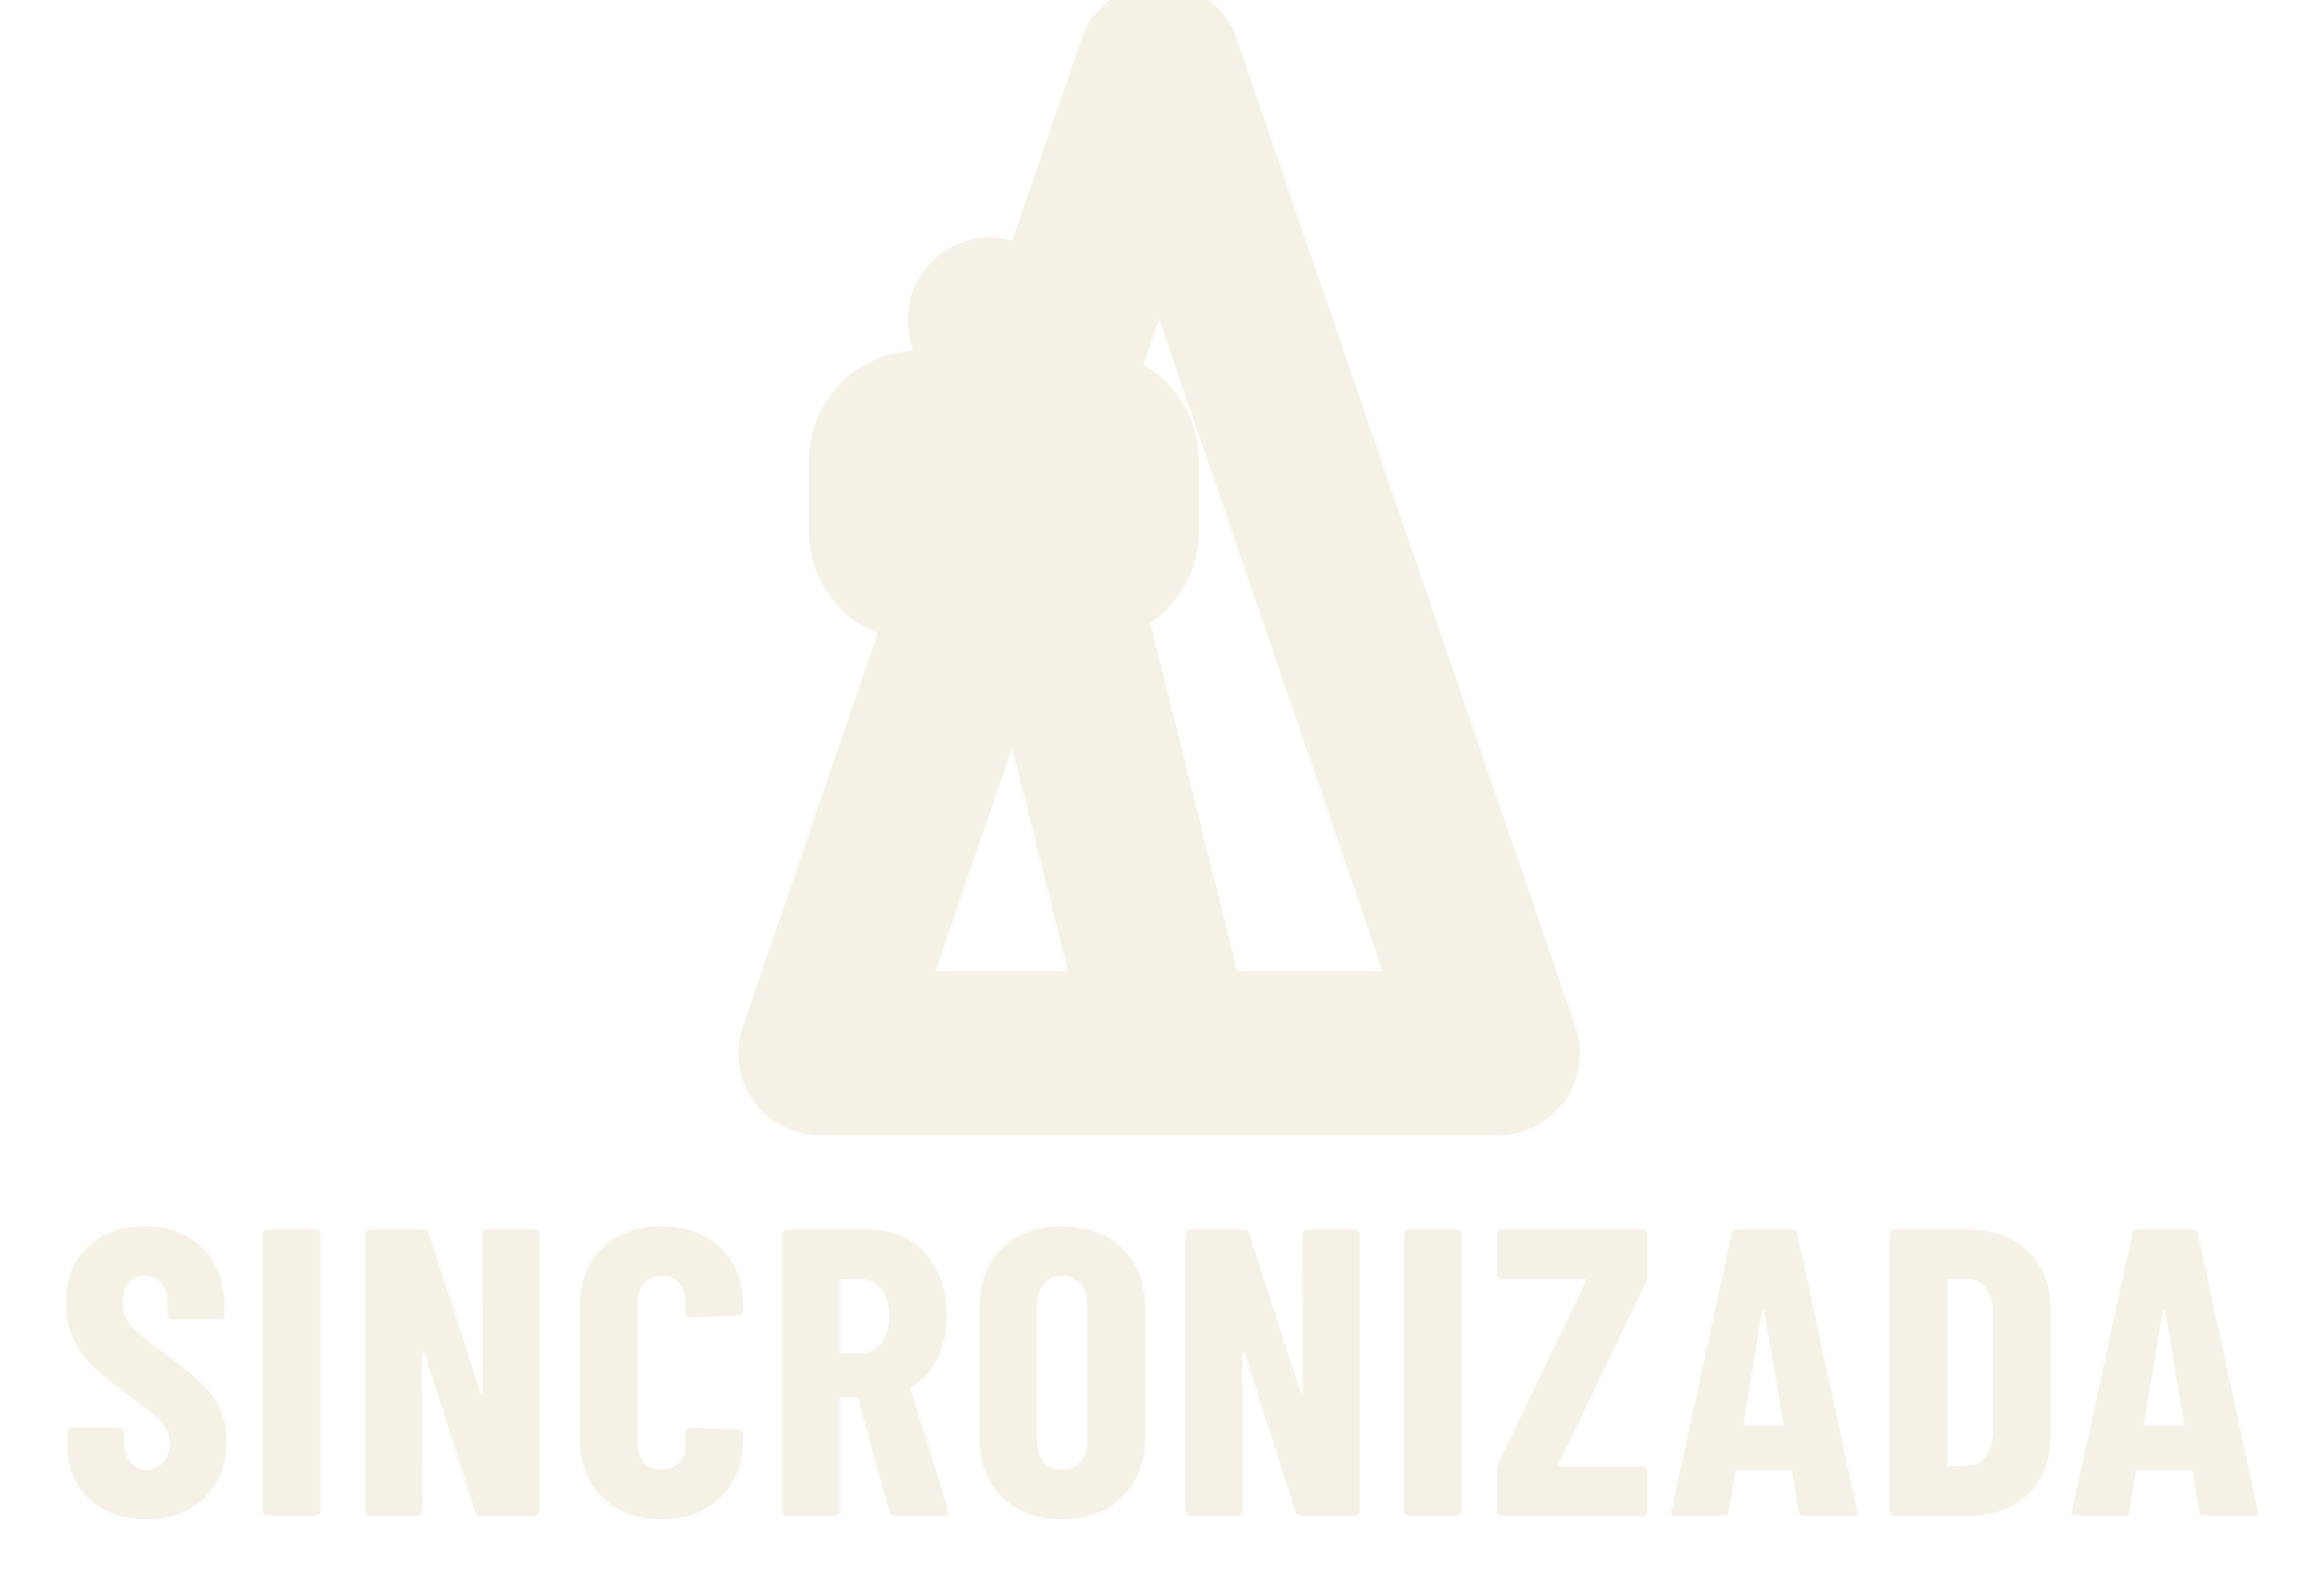
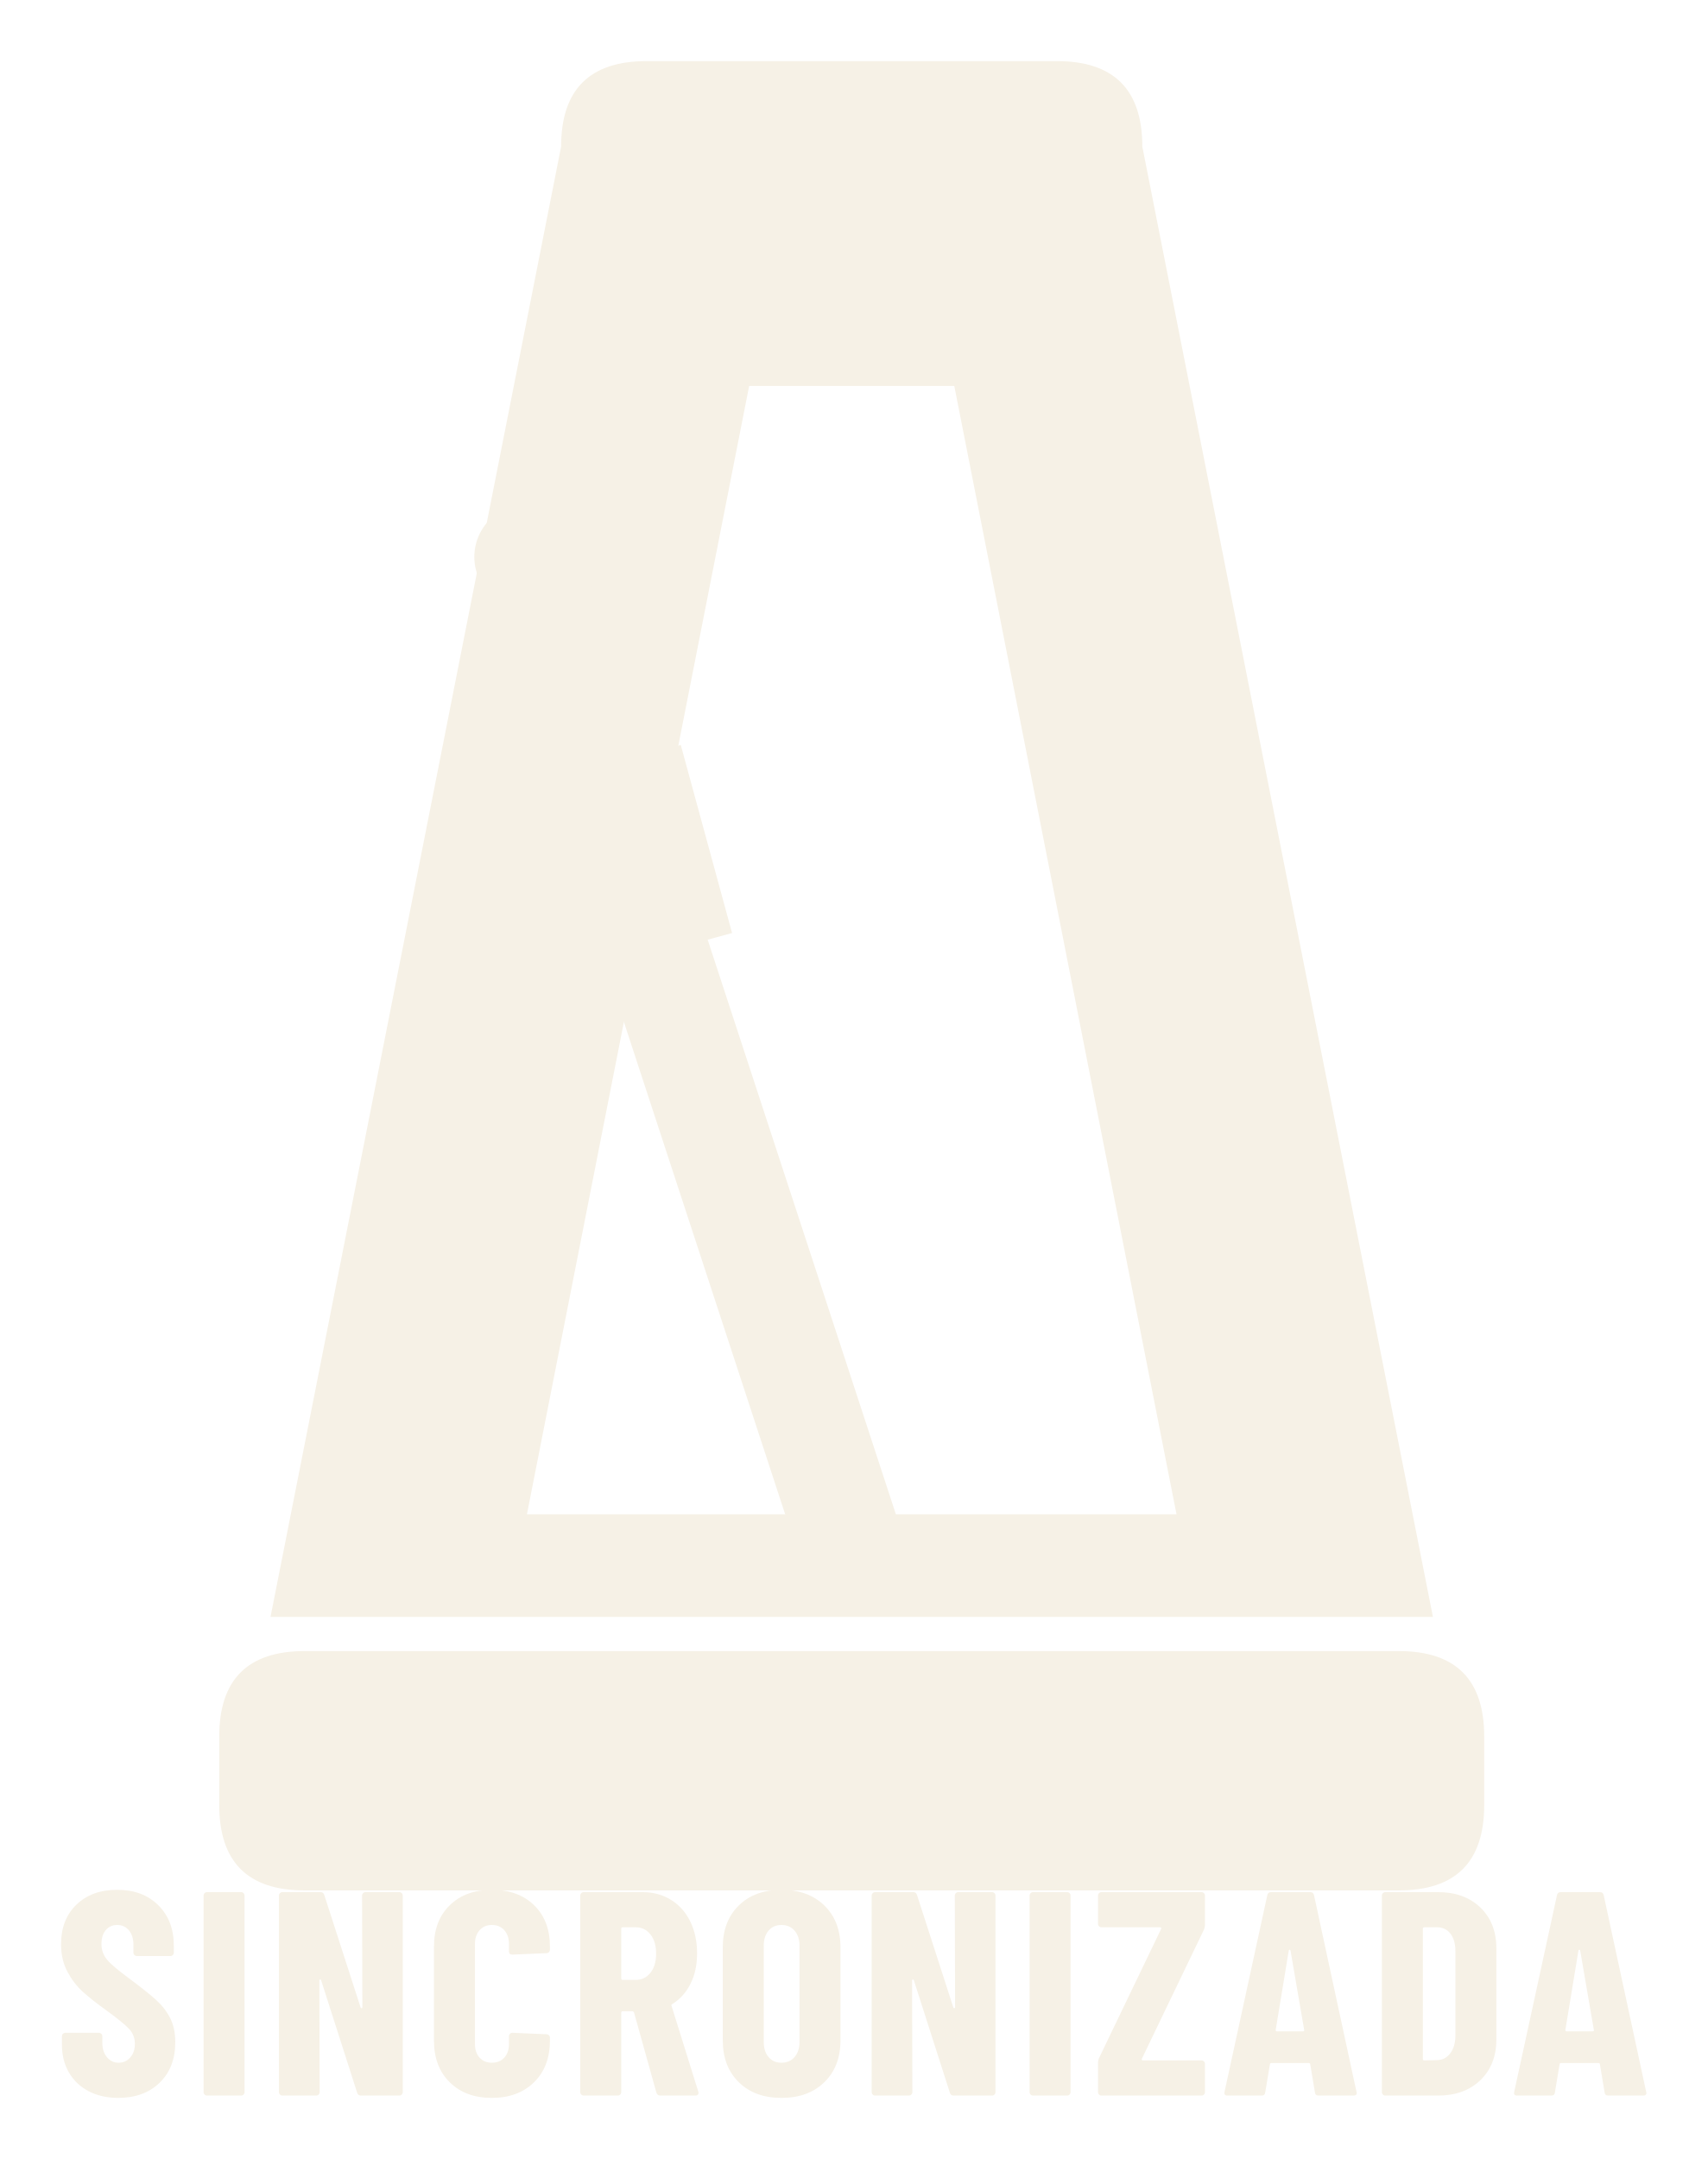
- <svg xmlns="http://www.w3.org/2000/svg" viewBox="-32.17 7.34 164.75 112.36">
-   <g fill="none" stroke="#F6F1E6" stroke-width="11.66" stroke-linecap="round" stroke-linejoin="round">
-     <path d="M50 12 L74 82 L26 82 Z" />
-     <path d="M50 78 L38 30" />
-     <rect x="31" y="38" width="16" height="9" rx="2" fill="#F6F1E6" />
+ <svg xmlns="http://www.w3.org/2000/svg" viewBox="30.35 6.85 199.78 252.57">
+   <g fill="#F6F1E6">
+     <path fill-rule="evenodd" d="M96 24 q0 -10 10 -10 l48 0 q10 0 10 10 l34 172 -136 0 Z       M118 52 l24 0 26 132 -76 0 Z" />
+     <path d="M66 200 l128 0 q10 0 10 10 l0 8 q0 10 -10 10 l-128 0 q-10 0 -10 -10 l0 -8 q0 -10 10 -10 Z" />
  </g>
-   <path fill="#F6F1E6" d="M-21.798 115.032Q-23.48 115.032 -24.756 114.365Q-26.032 113.698 -26.728 112.495Q-27.424 111.291 -27.424 109.725L-27.424 109.725L-27.424 108.884Q-27.424 108.739 -27.323 108.638Q-27.221 108.536 -27.076 108.536L-27.076 108.536L-23.741 108.536Q-23.596 108.536 -23.495 108.638Q-23.393 108.739 -23.393 108.884L-23.393 108.884L-23.393 109.522Q-23.393 110.421 -22.929 110.972Q-22.465 111.523 -21.769 111.523L-21.769 111.523Q-21.073 111.523 -20.609 111.001Q-20.145 110.479 -20.145 109.638L-20.145 109.638Q-20.145 108.768 -20.725 108.144Q-21.305 107.521 -22.987 106.303L-22.987 106.303Q-24.437 105.259 -25.336 104.447Q-26.235 103.635 -26.873 102.446Q-27.511 101.257 -27.511 99.691L-27.511 99.691Q-27.511 97.226 -25.974 95.747Q-24.437 94.268 -21.914 94.268L-21.914 94.268Q-19.362 94.268 -17.811 95.805Q-16.259 97.342 -16.259 99.836L-16.259 99.836L-16.259 100.532Q-16.259 100.677 -16.361 100.778Q-16.462 100.88 -16.607 100.88L-16.607 100.88L-19.942 100.88Q-20.087 100.88 -20.189 100.778Q-20.29 100.677 -20.29 100.532L-20.29 100.532L-20.29 99.749Q-20.29 98.85 -20.74 98.314Q-21.189 97.777 -21.914 97.777L-21.914 97.777Q-22.61 97.777 -23.045 98.284Q-23.48 98.792 -23.48 99.691L-23.48 99.691Q-23.48 100.561 -22.929 101.228Q-22.378 101.895 -20.754 103.084L-20.754 103.084Q-18.956 104.418 -18.043 105.245Q-17.129 106.071 -16.622 107.072Q-16.114 108.072 -16.114 109.464L-16.114 109.464Q-16.114 112.016 -17.68 113.524Q-19.246 115.032 -21.798 115.032L-21.798 115.032" />
-   <path fill="#F6F1E6" transform="translate(0.600 0)" d="M-13.794 114.8Q-13.939 114.8 -14.041 114.698Q-14.142 114.597 -14.142 114.452L-14.142 114.452L-14.142 94.848Q-14.142 94.703 -14.041 94.601Q-13.939 94.5 -13.794 94.5L-13.794 94.5L-10.401 94.5Q-10.256 94.5 -10.155 94.601Q-10.053 94.703 -10.053 94.848L-10.053 94.848L-10.053 114.452Q-10.053 114.597 -10.155 114.698Q-10.256 114.8 -10.401 114.8L-10.401 114.8L-13.794 114.8" />
-   <path fill="#F6F1E6" transform="translate(1.200 0)" d="M0.822 94.848Q0.822 94.703 0.923 94.601Q1.025 94.5 1.17 94.5L1.17 94.5L4.534 94.5Q4.679 94.5 4.78 94.601Q4.882 94.703 4.882 94.848L4.882 94.848L4.882 114.452Q4.882 114.597 4.78 114.698Q4.679 114.8 4.534 114.8L4.534 114.8L0.706 114.8Q0.416 114.8 0.329 114.51L0.329 114.51L-3.267 103.287Q-3.296 103.2 -3.369 103.215Q-3.441 103.229 -3.441 103.316L-3.441 103.316L-3.412 114.452Q-3.412 114.597 -3.514 114.698Q-3.615 114.8 -3.76 114.8L-3.76 114.8L-7.124 114.8Q-7.269 114.8 -7.371 114.698Q-7.472 114.597 -7.472 114.452L-7.472 114.452L-7.472 94.848Q-7.472 94.703 -7.371 94.601Q-7.269 94.5 -7.124 94.5L-7.124 94.5L-3.325 94.5Q-3.035 94.5 -2.948 94.79L-2.948 94.79L0.677 106.013Q0.706 106.1 0.778 106.085Q0.851 106.071 0.851 105.984L0.851 105.984L0.822 94.848" />
-   <path fill="#F6F1E6" transform="translate(1.800 0)" d="M12.915 115.032Q10.305 115.032 8.724 113.48Q7.144 111.929 7.144 109.319L7.144 109.319L7.144 99.923Q7.144 97.342 8.724 95.805Q10.305 94.268 12.915 94.268L12.915 94.268Q15.554 94.268 17.134 95.805Q18.715 97.342 18.715 99.923L18.715 99.923L18.715 100.242Q18.715 100.387 18.613 100.489Q18.512 100.59 18.367 100.59L18.367 100.59L14.974 100.735Q14.626 100.735 14.626 100.416L14.626 100.416L14.626 99.662Q14.626 98.821 14.162 98.299Q13.698 97.777 12.915 97.777L12.915 97.777Q12.161 97.777 11.697 98.299Q11.233 98.821 11.233 99.662L11.233 99.662L11.233 109.667Q11.233 110.508 11.697 111.016Q12.161 111.523 12.915 111.523L12.915 111.523Q13.698 111.523 14.162 111.016Q14.626 110.508 14.626 109.667L14.626 109.667L14.626 108.884Q14.626 108.739 14.727 108.638Q14.829 108.536 14.974 108.536L14.974 108.536L18.367 108.681Q18.512 108.681 18.613 108.782Q18.715 108.884 18.715 109.029L18.715 109.029L18.715 109.319Q18.715 111.929 17.12 113.48Q15.525 115.032 12.915 115.032L12.915 115.032" />
-   <path fill="#F6F1E6" transform="translate(2.400 0)" d="M28.894 114.8Q28.575 114.8 28.488 114.51L28.488 114.51L26.255 106.506Q26.197 106.39 26.11 106.39L26.11 106.39L25.124 106.39Q24.979 106.39 24.979 106.535L24.979 106.535L24.979 114.452Q24.979 114.597 24.877 114.698Q24.776 114.8 24.631 114.8L24.631 114.8L21.238 114.8Q21.093 114.8 20.991 114.698Q20.89 114.597 20.89 114.452L20.89 114.452L20.89 94.848Q20.89 94.703 20.991 94.601Q21.093 94.5 21.238 94.5L21.238 94.5L27.096 94.5Q28.691 94.5 29.938 95.268Q31.185 96.037 31.866 97.429Q32.548 98.821 32.548 100.619L32.548 100.619Q32.548 102.33 31.895 103.635Q31.243 104.94 30.083 105.665L30.083 105.665Q30.025 105.694 29.996 105.737Q29.967 105.781 29.996 105.839L29.996 105.839L32.664 114.394L32.693 114.51Q32.693 114.8 32.374 114.8L32.374 114.8L28.894 114.8M25.124 98.009Q24.979 98.009 24.979 98.154L24.979 98.154L24.979 103.113Q24.979 103.258 25.124 103.258L25.124 103.258L26.429 103.258Q27.328 103.258 27.893 102.547Q28.459 101.837 28.459 100.648L28.459 100.648Q28.459 99.43 27.893 98.719Q27.328 98.009 26.429 98.009L26.429 98.009L25.124 98.009" />
-   <path fill="#F6F1E6" transform="translate(3.000 0)" d="M40.117 115.032Q37.449 115.032 35.854 113.466Q34.259 111.9 34.259 109.29L34.259 109.29L34.259 100.01Q34.259 97.4 35.854 95.834Q37.449 94.268 40.117 94.268L40.117 94.268Q42.785 94.268 44.394 95.834Q46.004 97.4 46.004 100.01L46.004 100.01L46.004 109.29Q46.004 111.9 44.394 113.466Q42.785 115.032 40.117 115.032L40.117 115.032M40.117 111.523Q40.929 111.523 41.422 110.957Q41.915 110.392 41.915 109.464L41.915 109.464L41.915 99.836Q41.915 98.908 41.422 98.343Q40.929 97.777 40.117 97.777L40.117 97.777Q39.305 97.777 38.826 98.343Q38.348 98.908 38.348 99.836L38.348 99.836L38.348 109.464Q38.348 110.392 38.826 110.957Q39.305 111.523 40.117 111.523L40.117 111.523" />
-   <path fill="#F6F1E6" transform="translate(3.600 0)" d="M56.56 94.848Q56.56 94.703 56.661 94.601Q56.763 94.5 56.908 94.5L56.908 94.5L60.272 94.5Q60.417 94.5 60.518 94.601Q60.62 94.703 60.62 94.848L60.62 94.848L60.62 114.452Q60.62 114.597 60.518 114.698Q60.417 114.8 60.272 114.8L60.272 114.8L56.444 114.8Q56.154 114.8 56.067 114.51L56.067 114.51L52.471 103.287Q52.442 103.2 52.369 103.215Q52.297 103.229 52.297 103.316L52.297 103.316L52.326 114.452Q52.326 114.597 52.224 114.698Q52.123 114.8 51.978 114.8L51.978 114.8L48.614 114.8Q48.469 114.8 48.367 114.698Q48.266 114.597 48.266 114.452L48.266 114.452L48.266 94.848Q48.266 94.703 48.367 94.601Q48.469 94.5 48.614 94.5L48.614 94.5L52.413 94.5Q52.703 94.5 52.79 94.79L52.79 94.79L56.415 106.013Q56.444 106.1 56.516 106.085Q56.589 106.071 56.589 105.984L56.589 105.984L56.56 94.848" />
-   <path fill="#F6F1E6" transform="translate(4.200 0)" d="M63.52 114.8Q63.375 114.8 63.273 114.698Q63.172 114.597 63.172 114.452L63.172 114.452L63.172 94.848Q63.172 94.703 63.273 94.601Q63.375 94.5 63.52 94.5L63.52 94.5L66.913 94.5Q67.058 94.5 67.159 94.601Q67.261 94.703 67.261 94.848L67.261 94.848L67.261 114.452Q67.261 114.597 67.159 114.698Q67.058 114.8 66.913 114.8L66.913 114.8L63.52 114.8" />
-   <path fill="#F6F1E6" transform="translate(4.800 0)" d="M69.494 114.8Q69.349 114.8 69.247 114.698Q69.146 114.597 69.146 114.452L69.146 114.452L69.146 111.523Q69.146 111.291 69.233 111.088L69.233 111.088L75.439 98.183Q75.468 98.096 75.439 98.052Q75.41 98.009 75.323 98.009L75.323 98.009L69.494 98.009Q69.349 98.009 69.247 97.907Q69.146 97.806 69.146 97.661L69.146 97.661L69.146 94.848Q69.146 94.703 69.247 94.601Q69.349 94.5 69.494 94.5L69.494 94.5L79.47 94.5Q79.615 94.5 79.716 94.601Q79.818 94.703 79.818 94.848L79.818 94.848L79.818 97.777Q79.818 97.98 79.731 98.212L79.731 98.212L73.525 111.117Q73.496 111.204 73.525 111.248Q73.554 111.291 73.641 111.291L73.641 111.291L79.47 111.291Q79.615 111.291 79.716 111.392Q79.818 111.494 79.818 111.639L79.818 111.639L79.818 114.452Q79.818 114.597 79.716 114.698Q79.615 114.8 79.47 114.8L79.47 114.8L69.494 114.8" />
-   <path fill="#F6F1E6" transform="translate(5.400 0)" d="M90.316 114.8Q89.968 114.8 89.939 114.481L89.939 114.481L89.475 111.697Q89.475 111.552 89.301 111.552L89.301 111.552L85.618 111.552Q85.444 111.552 85.444 111.697L85.444 111.697L84.98 114.481Q84.951 114.8 84.603 114.8L84.603 114.8L81.21 114.8Q80.833 114.8 80.92 114.423L80.92 114.423L85.183 94.819Q85.241 94.5 85.56 94.5L85.56 94.5L89.475 94.5Q89.794 94.5 89.852 94.819L89.852 94.819L94.086 114.423L94.115 114.539Q94.115 114.8 93.796 114.8L93.796 114.8L90.316 114.8M86.024 108.246Q86.024 108.391 86.14 108.391L86.14 108.391L88.75 108.391Q88.895 108.391 88.866 108.246L88.866 108.246L87.503 100.329Q87.474 100.242 87.416 100.242Q87.358 100.242 87.329 100.329L87.329 100.329L86.024 108.246" />
-   <path fill="#F6F1E6" transform="translate(6.000 0)" d="M96.116 114.8Q95.971 114.8 95.869 114.698Q95.768 114.597 95.768 114.452L95.768 114.452L95.768 94.848Q95.768 94.703 95.869 94.601Q95.971 94.5 96.116 94.5L96.116 94.5L101.365 94.5Q104.004 94.5 105.599 96.037Q107.194 97.574 107.194 100.126L107.194 100.126L107.194 109.174Q107.194 111.726 105.599 113.263Q104.004 114.8 101.365 114.8L101.365 114.8L96.116 114.8M99.857 111.146Q99.857 111.291 100.002 111.291L100.002 111.291L101.307 111.262Q102.09 111.233 102.583 110.595Q103.076 109.957 103.105 108.913L103.105 108.913L103.105 100.387Q103.105 99.285 102.612 98.647Q102.119 98.009 101.278 98.009L101.278 98.009L100.002 98.009Q99.857 98.009 99.857 98.154L99.857 98.154L99.857 111.146" />
-   <path fill="#F6F1E6" transform="translate(6.600 0)" d="M117.518 114.8Q117.17 114.8 117.141 114.481L117.141 114.481L116.677 111.697Q116.677 111.552 116.503 111.552L116.503 111.552L112.82 111.552Q112.646 111.552 112.646 111.697L112.646 111.697L112.182 114.481Q112.153 114.8 111.805 114.8L111.805 114.8L108.412 114.8Q108.035 114.8 108.122 114.423L108.122 114.423L112.385 94.819Q112.443 94.5 112.762 94.5L112.762 94.5L116.677 94.5Q116.996 94.5 117.054 94.819L117.054 94.819L121.288 114.423L121.317 114.539Q121.317 114.8 120.998 114.8L120.998 114.8L117.518 114.8M113.226 108.246Q113.226 108.391 113.342 108.391L113.342 108.391L115.952 108.391Q116.097 108.391 116.068 108.246L116.068 108.246L114.705 100.329Q114.676 100.242 114.618 100.242Q114.56 100.242 114.531 100.329L114.531 100.329L113.226 108.246" />
+   <g stroke="#F6F1E6" stroke-linecap="round">
+     <path d="M130 188 L92 72" stroke-width="12.31" />
+   </g>
+   <path d="M88 100 l22 -6 6 22 -22 6 Z" fill="#F6F1E6" />
+   <path fill="#F6F1E6" d="M44.192 252.272Q42.22 252.272 40.724 251.49Q39.228 250.708 38.412 249.297Q37.596 247.886 37.596 246.05L37.596 246.05L37.596 245.064Q37.596 244.894 37.715 244.775Q37.834 244.656 38.004 244.656L38.004 244.656L41.914 244.656Q42.084 244.656 42.203 244.775Q42.322 244.894 42.322 245.064L42.322 245.064L42.322 245.812Q42.322 246.866 42.866 247.512Q43.41 248.158 44.226 248.158L44.226 248.158Q45.042 248.158 45.586 247.546Q46.13 246.934 46.13 245.948L46.13 245.948Q46.13 244.928 45.45 244.197Q44.77 243.466 42.798 242.038L42.798 242.038Q41.098 240.814 40.044 239.862Q38.99 238.91 38.242 237.516Q37.494 236.122 37.494 234.286L37.494 234.286Q37.494 231.396 39.296 229.662Q41.098 227.928 44.056 227.928L44.056 227.928Q47.048 227.928 48.867 229.73Q50.686 231.532 50.686 234.456L50.686 234.456L50.686 235.272Q50.686 235.442 50.567 235.561Q50.448 235.68 50.278 235.68L50.278 235.68L46.368 235.68Q46.198 235.68 46.079 235.561Q45.96 235.442 45.96 235.272L45.96 235.272L45.96 234.354Q45.96 233.3 45.433 232.671Q44.906 232.042 44.056 232.042L44.056 232.042Q43.24 232.042 42.73 232.637Q42.22 233.232 42.22 234.286L42.22 234.286Q42.22 235.306 42.866 236.088Q43.512 236.87 45.416 238.264L45.416 238.264Q47.524 239.828 48.595 240.797Q49.666 241.766 50.261 242.939Q50.856 244.112 50.856 245.744L50.856 245.744Q50.856 248.736 49.02 250.504Q47.184 252.272 44.192 252.272L44.192 252.272" />
+   <path fill="#F6F1E6" transform="translate(1.000 0)" d="M53.576 252Q53.406 252 53.287 251.881Q53.168 251.762 53.168 251.592L53.168 251.592L53.168 228.608Q53.168 228.438 53.287 228.319Q53.406 228.2 53.576 228.2L53.576 228.2L57.554 228.2Q57.724 228.2 57.843 228.319Q57.962 228.438 57.962 228.608L57.962 228.608L57.962 251.592Q57.962 251.762 57.843 251.881Q57.724 252 57.554 252L57.554 252L53.576 252" />
+   <path fill="#F6F1E6" transform="translate(2.000 0)" d="M70.712 228.608Q70.712 228.438 70.831 228.319Q70.95 228.2 71.12 228.2L71.12 228.2L75.064 228.2Q75.234 228.2 75.353 228.319Q75.472 228.438 75.472 228.608L75.472 228.608L75.472 251.592Q75.472 251.762 75.353 251.881Q75.234 252 75.064 252L75.064 252L70.576 252Q70.236 252 70.134 251.66L70.134 251.66L65.918 238.502Q65.884 238.4 65.799 238.417Q65.714 238.434 65.714 238.536L65.714 238.536L65.748 251.592Q65.748 251.762 65.629 251.881Q65.51 252 65.34 252L65.34 252L61.396 252Q61.226 252 61.107 251.881Q60.988 251.762 60.988 251.592L60.988 251.592L60.988 228.608Q60.988 228.438 61.107 228.319Q61.226 228.2 61.396 228.2L61.396 228.2L65.85 228.2Q66.19 228.2 66.292 228.54L66.292 228.54L70.542 241.698Q70.576 241.8 70.661 241.783Q70.746 241.766 70.746 241.664L70.746 241.664L70.712 228.608" />
+   <path fill="#F6F1E6" transform="translate(3.000 0)" d="M84.89 252.272Q81.83 252.272 79.977 250.453Q78.124 248.634 78.124 245.574L78.124 245.574L78.124 234.558Q78.124 231.532 79.977 229.73Q81.83 227.928 84.89 227.928L84.89 227.928Q87.984 227.928 89.837 229.73Q91.69 231.532 91.69 234.558L91.69 234.558L91.69 234.932Q91.69 235.102 91.571 235.221Q91.452 235.34 91.282 235.34L91.282 235.34L87.304 235.51Q86.896 235.51 86.896 235.136L86.896 235.136L86.896 234.252Q86.896 233.266 86.352 232.654Q85.808 232.042 84.89 232.042L84.89 232.042Q84.006 232.042 83.462 232.654Q82.918 233.266 82.918 234.252L82.918 234.252L82.918 245.982Q82.918 246.968 83.462 247.563Q84.006 248.158 84.89 248.158L84.89 248.158Q85.808 248.158 86.352 247.563Q86.896 246.968 86.896 245.982L86.896 245.982L86.896 245.064Q86.896 244.894 87.015 244.775Q87.134 244.656 87.304 244.656L87.304 244.656L91.282 244.826Q91.452 244.826 91.571 244.945Q91.69 245.064 91.69 245.234L91.69 245.234L91.69 245.574Q91.69 248.634 89.82 250.453Q87.95 252.272 84.89 252.272L84.89 252.272" />
+   <path fill="#F6F1E6" transform="translate(4.000 0)" d="M103.624 252Q103.25 252 103.148 251.66L103.148 251.66L100.53 242.276Q100.462 242.14 100.36 242.14L100.36 242.14L99.204 242.14Q99.034 242.14 99.034 242.31L99.034 242.31L99.034 251.592Q99.034 251.762 98.915 251.881Q98.796 252 98.626 252L98.626 252L94.648 252Q94.478 252 94.359 251.881Q94.24 251.762 94.24 251.592L94.24 251.592L94.24 228.608Q94.24 228.438 94.359 228.319Q94.478 228.2 94.648 228.2L94.648 228.2L101.516 228.2Q103.386 228.2 104.848 229.101Q106.31 230.002 107.109 231.634Q107.908 233.266 107.908 235.374L107.908 235.374Q107.908 237.38 107.143 238.91Q106.378 240.44 105.018 241.29L105.018 241.29Q104.95 241.324 104.916 241.375Q104.882 241.426 104.916 241.494L104.916 241.494L108.044 251.524L108.078 251.66Q108.078 252 107.704 252L107.704 252L103.624 252M99.204 232.314Q99.034 232.314 99.034 232.484L99.034 232.484L99.034 238.298Q99.034 238.468 99.204 238.468L99.204 238.468L100.734 238.468Q101.788 238.468 102.451 237.635Q103.114 236.802 103.114 235.408L103.114 235.408Q103.114 233.98 102.451 233.147Q101.788 232.314 100.734 232.314L100.734 232.314L99.204 232.314" />
+   <path fill="#F6F1E6" transform="translate(5.000 0)" d="M116.782 252.272Q113.654 252.272 111.784 250.436Q109.914 248.6 109.914 245.54L109.914 245.54L109.914 234.66Q109.914 231.6 111.784 229.764Q113.654 227.928 116.782 227.928L116.782 227.928Q119.91 227.928 121.797 229.764Q123.684 231.6 123.684 234.66L123.684 234.66L123.684 245.54Q123.684 248.6 121.797 250.436Q119.91 252.272 116.782 252.272L116.782 252.272M116.782 248.158Q117.734 248.158 118.312 247.495Q118.89 246.832 118.89 245.744L118.89 245.744L118.89 234.456Q118.89 233.368 118.312 232.705Q117.734 232.042 116.782 232.042L116.782 232.042Q115.83 232.042 115.269 232.705Q114.708 233.368 114.708 234.456L114.708 234.456L114.708 245.744Q114.708 246.832 115.269 247.495Q115.83 248.158 116.782 248.158L116.782 248.158" />
+   <path fill="#F6F1E6" transform="translate(6.000 0)" d="M136.06 228.608Q136.06 228.438 136.179 228.319Q136.298 228.2 136.468 228.2L136.468 228.2L140.412 228.2Q140.582 228.2 140.701 228.319Q140.82 228.438 140.82 228.608L140.82 228.608L140.82 251.592Q140.82 251.762 140.701 251.881Q140.582 252 140.412 252L140.412 252L135.924 252Q135.584 252 135.482 251.66L135.482 251.66L131.266 238.502Q131.232 238.4 131.147 238.417Q131.062 238.434 131.062 238.536L131.062 238.536L131.096 251.592Q131.096 251.762 130.977 251.881Q130.858 252 130.688 252L130.688 252L126.744 252Q126.574 252 126.455 251.881Q126.336 251.762 126.336 251.592L126.336 251.592L126.336 228.608Q126.336 228.438 126.455 228.319Q126.574 228.2 126.744 228.2L126.744 228.2L131.198 228.2Q131.538 228.2 131.64 228.54L131.64 228.54L135.89 241.698Q135.924 241.8 136.009 241.783Q136.094 241.766 136.094 241.664L136.094 241.664L136.06 228.608" />
+   <path fill="#F6F1E6" transform="translate(7.000 0)" d="M144.22 252Q144.05 252 143.931 251.881Q143.812 251.762 143.812 251.592L143.812 251.592L143.812 228.608Q143.812 228.438 143.931 228.319Q144.05 228.2 144.22 228.2L144.22 228.2L148.198 228.2Q148.368 228.2 148.487 228.319Q148.606 228.438 148.606 228.608L148.606 228.608L148.606 251.592Q148.606 251.762 148.487 251.881Q148.368 252 148.198 252L148.198 252L144.22 252" />
+   <path fill="#F6F1E6" transform="translate(8.000 0)" d="M151.224 252Q151.054 252 150.935 251.881Q150.816 251.762 150.816 251.592L150.816 251.592L150.816 248.158Q150.816 247.886 150.918 247.648L150.918 247.648L158.194 232.518Q158.228 232.416 158.194 232.365Q158.16 232.314 158.058 232.314L158.058 232.314L151.224 232.314Q151.054 232.314 150.935 232.195Q150.816 232.076 150.816 231.906L150.816 231.906L150.816 228.608Q150.816 228.438 150.935 228.319Q151.054 228.2 151.224 228.2L151.224 228.2L162.92 228.2Q163.09 228.2 163.209 228.319Q163.328 228.438 163.328 228.608L163.328 228.608L163.328 232.042Q163.328 232.28 163.226 232.552L163.226 232.552L155.95 247.682Q155.916 247.784 155.95 247.835Q155.984 247.886 156.086 247.886L156.086 247.886L162.92 247.886Q163.09 247.886 163.209 248.005Q163.328 248.124 163.328 248.294L163.328 248.294L163.328 251.592Q163.328 251.762 163.209 251.881Q163.09 252 162.92 252L162.92 252L151.224 252" />
+   <path fill="#F6F1E6" transform="translate(9.000 0)" d="M175.636 252Q175.228 252 175.194 251.626L175.194 251.626L174.65 248.362Q174.65 248.192 174.446 248.192L174.446 248.192L170.128 248.192Q169.924 248.192 169.924 248.362L169.924 248.362L169.38 251.626Q169.346 252 168.938 252L168.938 252L164.96 252Q164.518 252 164.62 251.558L164.62 251.558L169.618 228.574Q169.686 228.2 170.06 228.2L170.06 228.2L174.65 228.2Q175.024 228.2 175.092 228.574L175.092 228.574L180.056 251.558L180.09 251.694Q180.09 252 179.716 252L179.716 252L175.636 252M170.604 244.316Q170.604 244.486 170.74 244.486L170.74 244.486L173.8 244.486Q173.97 244.486 173.936 244.316L173.936 244.316L172.338 235.034Q172.304 234.932 172.236 234.932Q172.168 234.932 172.134 235.034L172.134 235.034L170.604 244.316" />
+   <path fill="#F6F1E6" transform="translate(10.000 0)" d="M182.436 252Q182.266 252 182.147 251.881Q182.028 251.762 182.028 251.592L182.028 251.592L182.028 228.608Q182.028 228.438 182.147 228.319Q182.266 228.2 182.436 228.2L182.436 228.2L188.59 228.2Q191.684 228.2 193.554 230.002Q195.424 231.804 195.424 234.796L195.424 234.796L195.424 245.404Q195.424 248.396 193.554 250.198Q191.684 252 188.59 252L188.59 252L182.436 252M186.822 247.716Q186.822 247.886 186.992 247.886L186.992 247.886L188.522 247.852Q189.44 247.818 190.018 247.07Q190.596 246.322 190.63 245.098L190.63 245.098L190.63 235.102Q190.63 233.81 190.052 233.062Q189.474 232.314 188.488 232.314L188.488 232.314L186.992 232.314Q186.822 232.314 186.822 232.484L186.822 232.484L186.822 247.716" />
+   <path fill="#F6F1E6" transform="translate(11.000 0)" d="M207.528 252Q207.12 252 207.086 251.626L207.086 251.626L206.542 248.362Q206.542 248.192 206.338 248.192L206.338 248.192L202.02 248.192Q201.816 248.192 201.816 248.362L201.816 248.362L201.272 251.626Q201.238 252 200.83 252L200.83 252L196.852 252Q196.41 252 196.512 251.558L196.512 251.558L201.51 228.574Q201.578 228.2 201.952 228.2L201.952 228.2L206.542 228.2Q206.916 228.2 206.984 228.574L206.984 228.574L211.948 251.558L211.982 251.694Q211.982 252 211.608 252L211.608 252L207.528 252M202.496 244.316Q202.496 244.486 202.632 244.486L202.632 244.486L205.692 244.486Q205.862 244.486 205.828 244.316L205.828 244.316L204.23 235.034Q204.196 234.932 204.128 234.932Q204.06 234.932 204.026 235.034L204.026 235.034L202.496 244.316" />
</svg>
